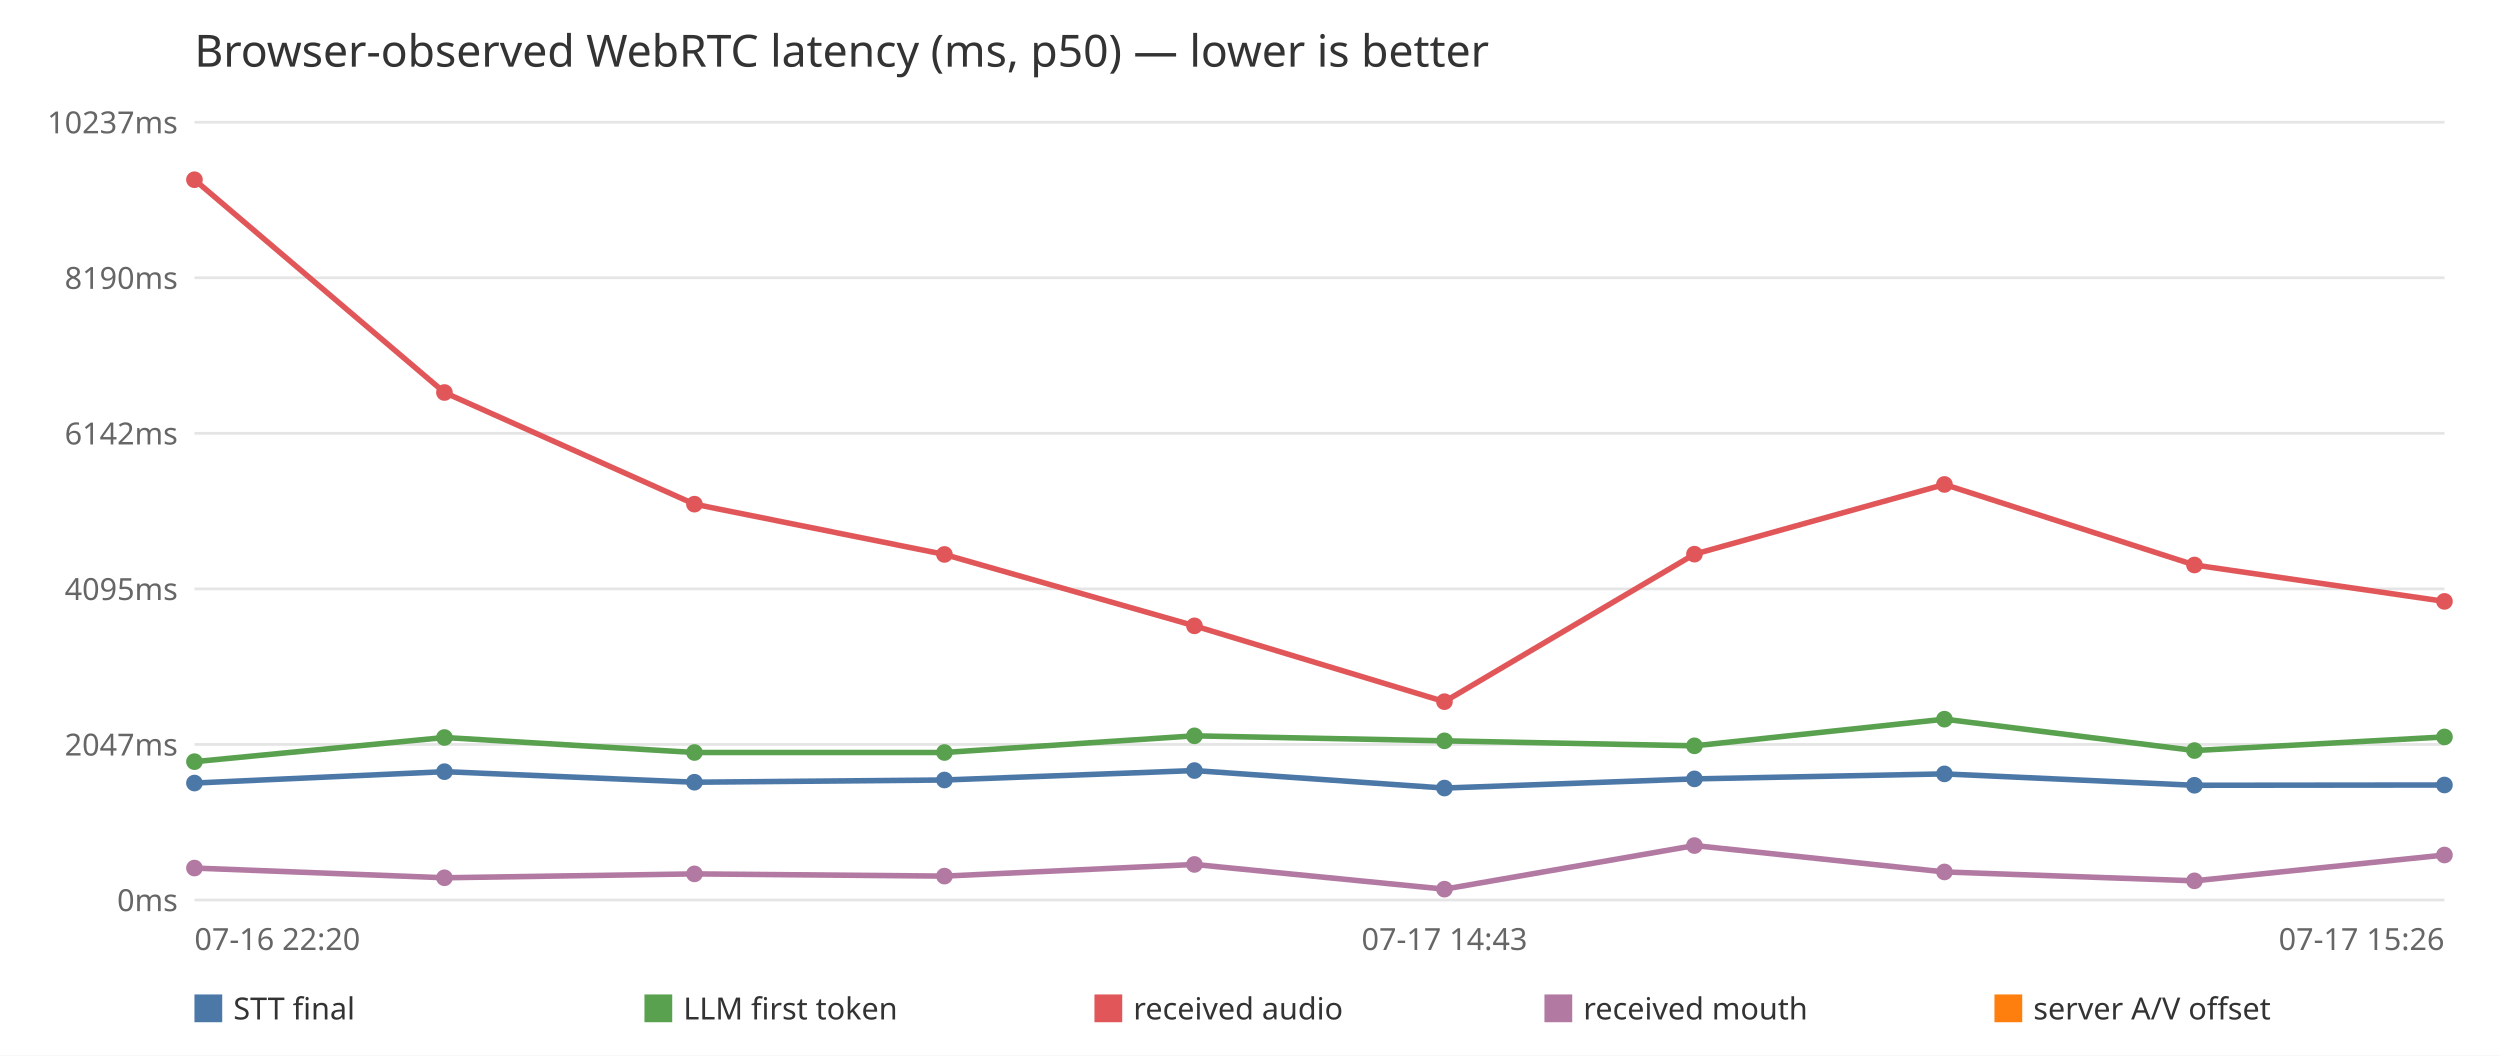
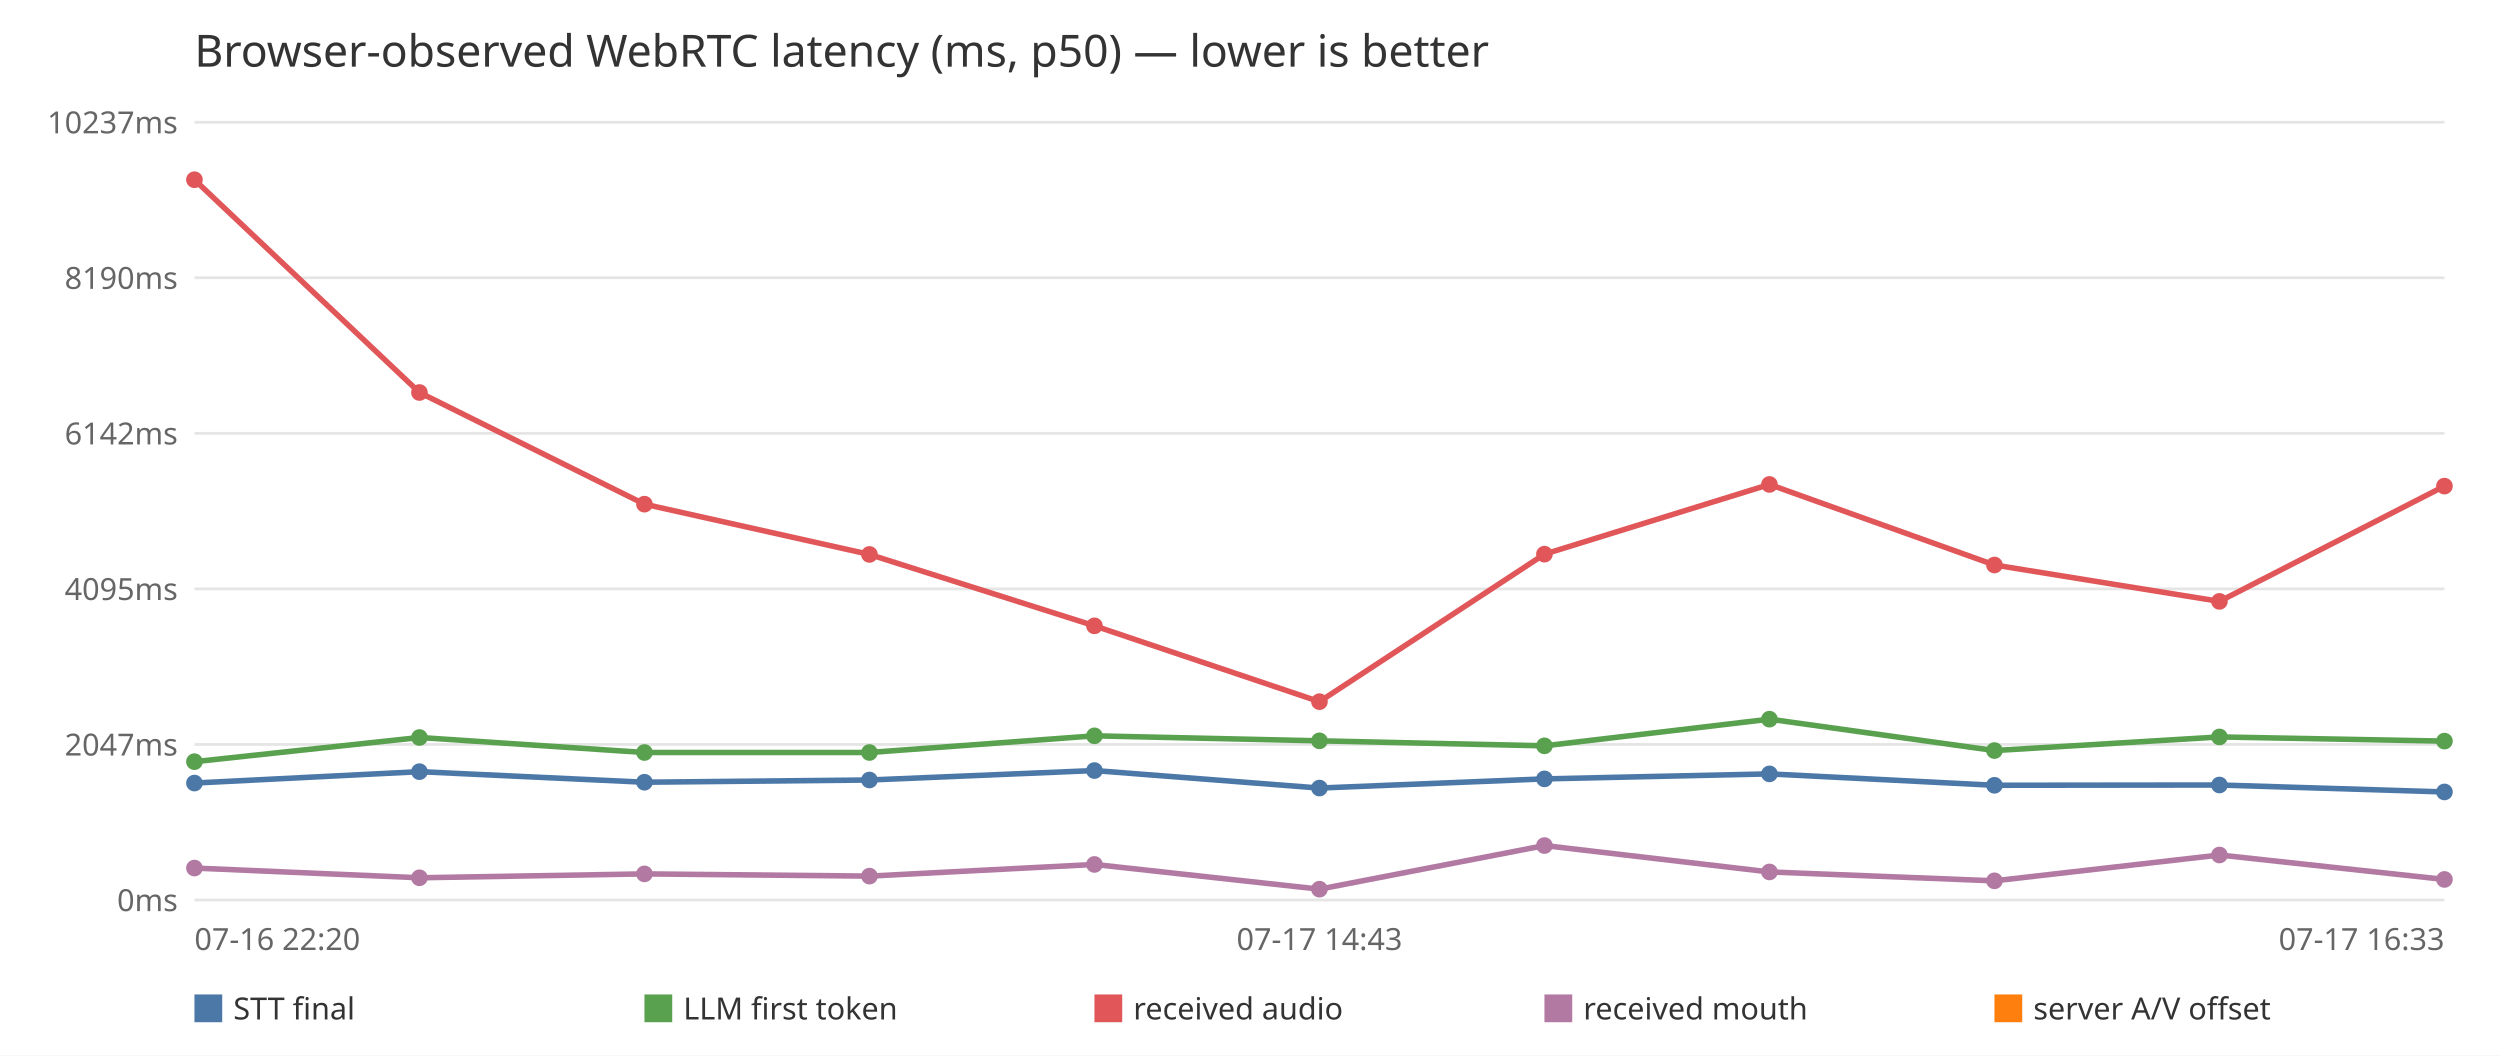
<svg xmlns="http://www.w3.org/2000/svg" width="900" height="380" viewBox="0 0 900 380" font-family="sans-serif">
  <rect width="900" height="380" fill="white" />
  <text x="70" y="24" font-size="16" fill="#333">Browser-observed WebRTC latency (ms, p50) — lower is better</text>
  <line x1="70" y1="324.0" x2="880" y2="324.0" stroke="#e5e5e5" />
  <text x="64" y="328.0" font-size="11" fill="#666" text-anchor="end">0ms</text>
  <line x1="70" y1="268.0" x2="880" y2="268.0" stroke="#e5e5e5" />
  <text x="64" y="272.0" font-size="11" fill="#666" text-anchor="end">2047ms</text>
  <line x1="70" y1="212.0" x2="880" y2="212.0" stroke="#e5e5e5" />
  <text x="64" y="216.0" font-size="11" fill="#666" text-anchor="end">4095ms</text>
  <line x1="70" y1="156.0" x2="880" y2="156.0" stroke="#e5e5e5" />
  <text x="64" y="160.0" font-size="11" fill="#666" text-anchor="end">6142ms</text>
  <line x1="70" y1="100.0" x2="880" y2="100.0" stroke="#e5e5e5" />
  <text x="64" y="104.0" font-size="11" fill="#666" text-anchor="end">8190ms</text>
  <line x1="70" y1="44.0" x2="880" y2="44.0" stroke="#e5e5e5" />
  <text x="64" y="48.0" font-size="11" fill="#666" text-anchor="end">10237ms</text>
  <text x="70.0" y="342" font-size="11" fill="#666" text-anchor="start">07-16 22:20</text>
-   <text x="520.0" y="342" font-size="11" fill="#666" text-anchor="middle">07-17 14:43</text>
-   <text x="880.0" y="342" font-size="11" fill="#666" text-anchor="end">07-17 15:26</text>
-   <polyline points="70.0,281.9 160.0,277.8 250.0,281.6 340.0,280.8 430.0,277.4 520.0,283.7 610.0,280.4 700.0,278.6 790.0,282.7 880.0,282.6" fill="none" stroke="#4c78a8" stroke-width="2" />
+   <text x="475.0" y="342" font-size="11" fill="#666" text-anchor="middle">07-17 14:43</text>
+   <text x="880.0" y="342" font-size="11" fill="#666" text-anchor="end">07-17 16:33</text>
+   <polyline points="70.0,281.9 151.0,277.8 232.0,281.6 313.0,280.8 394.0,277.4 475.0,283.7 556.0,280.4 637.0,278.6 718.0,282.7 799.0,282.6 880.0,285.1" fill="none" stroke="#4c78a8" stroke-width="2" />
  <circle cx="70.0" cy="281.9" r="3" fill="#4c78a8" />
-   <circle cx="160.0" cy="277.8" r="3" fill="#4c78a8" />
-   <circle cx="250.0" cy="281.6" r="3" fill="#4c78a8" />
-   <circle cx="340.0" cy="280.8" r="3" fill="#4c78a8" />
-   <circle cx="430.0" cy="277.4" r="3" fill="#4c78a8" />
-   <circle cx="520.0" cy="283.7" r="3" fill="#4c78a8" />
-   <circle cx="610.0" cy="280.4" r="3" fill="#4c78a8" />
-   <circle cx="700.0" cy="278.6" r="3" fill="#4c78a8" />
-   <circle cx="790.0" cy="282.7" r="3" fill="#4c78a8" />
-   <circle cx="880.0" cy="282.6" r="3" fill="#4c78a8" />
+   <circle cx="151.0" cy="277.8" r="3" fill="#4c78a8" />
+   <circle cx="232.0" cy="281.6" r="3" fill="#4c78a8" />
+   <circle cx="313.0" cy="280.8" r="3" fill="#4c78a8" />
+   <circle cx="394.0" cy="277.4" r="3" fill="#4c78a8" />
+   <circle cx="475.0" cy="283.7" r="3" fill="#4c78a8" />
+   <circle cx="556.0" cy="280.4" r="3" fill="#4c78a8" />
+   <circle cx="637.0" cy="278.6" r="3" fill="#4c78a8" />
+   <circle cx="718.0" cy="282.7" r="3" fill="#4c78a8" />
+   <circle cx="799.0" cy="282.6" r="3" fill="#4c78a8" />
+   <circle cx="880.0" cy="285.1" r="3" fill="#4c78a8" />
  <rect x="70.0" y="358" width="10" height="10" fill="#4c78a8" />
  <text x="84.0" y="367" font-size="11" fill="#333">STT final</text>
-   <polyline points="70.0,274.2 160.0,265.5 250.0,270.9 340.0,270.9 430.0,264.9 520.0,266.7 610.0,268.5 700.0,258.9 790.0,270.2 880.0,265.3" fill="none" stroke="#59a14f" stroke-width="2" />
+   <polyline points="70.0,274.2 151.0,265.5 232.0,270.9 313.0,270.9 394.0,264.9 475.0,266.7 556.0,268.5 637.0,258.9 718.0,270.2 799.0,265.3 880.0,266.8" fill="none" stroke="#59a14f" stroke-width="2" />
  <circle cx="70.0" cy="274.2" r="3" fill="#59a14f" />
-   <circle cx="160.0" cy="265.5" r="3" fill="#59a14f" />
-   <circle cx="250.0" cy="270.9" r="3" fill="#59a14f" />
-   <circle cx="340.0" cy="270.9" r="3" fill="#59a14f" />
-   <circle cx="430.0" cy="264.9" r="3" fill="#59a14f" />
-   <circle cx="520.0" cy="266.7" r="3" fill="#59a14f" />
-   <circle cx="610.0" cy="268.5" r="3" fill="#59a14f" />
-   <circle cx="700.0" cy="258.9" r="3" fill="#59a14f" />
-   <circle cx="790.0" cy="270.2" r="3" fill="#59a14f" />
-   <circle cx="880.0" cy="265.3" r="3" fill="#59a14f" />
+   <circle cx="151.0" cy="265.5" r="3" fill="#59a14f" />
+   <circle cx="232.0" cy="270.9" r="3" fill="#59a14f" />
+   <circle cx="313.0" cy="270.9" r="3" fill="#59a14f" />
+   <circle cx="394.0" cy="264.9" r="3" fill="#59a14f" />
+   <circle cx="475.0" cy="266.7" r="3" fill="#59a14f" />
+   <circle cx="556.0" cy="268.5" r="3" fill="#59a14f" />
+   <circle cx="637.0" cy="258.9" r="3" fill="#59a14f" />
+   <circle cx="718.0" cy="270.2" r="3" fill="#59a14f" />
+   <circle cx="799.0" cy="265.3" r="3" fill="#59a14f" />
+   <circle cx="880.0" cy="266.8" r="3" fill="#59a14f" />
  <rect x="232.0" y="358" width="10" height="10" fill="#59a14f" />
  <text x="246.0" y="367" font-size="11" fill="#333">LLM first token</text>
-   <polyline points="70.0,64.7 160.0,141.3 250.0,181.5 340.0,199.6 430.0,225.3 520.0,252.6 610.0,199.5 700.0,174.4 790.0,203.4 880.0,216.5" fill="none" stroke="#e15759" stroke-width="2" />
+   <polyline points="70.0,64.7 151.0,141.3 232.0,181.5 313.0,199.6 394.0,225.3 475.0,252.6 556.0,199.5 637.0,174.4 718.0,203.4 799.0,216.5 880.0,175.0" fill="none" stroke="#e15759" stroke-width="2" />
  <circle cx="70.0" cy="64.7" r="3" fill="#e15759" />
-   <circle cx="160.0" cy="141.3" r="3" fill="#e15759" />
-   <circle cx="250.0" cy="181.5" r="3" fill="#e15759" />
-   <circle cx="340.0" cy="199.6" r="3" fill="#e15759" />
-   <circle cx="430.0" cy="225.3" r="3" fill="#e15759" />
-   <circle cx="520.0" cy="252.6" r="3" fill="#e15759" />
-   <circle cx="610.0" cy="199.5" r="3" fill="#e15759" />
-   <circle cx="700.0" cy="174.4" r="3" fill="#e15759" />
-   <circle cx="790.0" cy="203.4" r="3" fill="#e15759" />
-   <circle cx="880.0" cy="216.5" r="3" fill="#e15759" />
+   <circle cx="151.0" cy="141.3" r="3" fill="#e15759" />
+   <circle cx="232.0" cy="181.5" r="3" fill="#e15759" />
+   <circle cx="313.0" cy="199.6" r="3" fill="#e15759" />
+   <circle cx="394.0" cy="225.3" r="3" fill="#e15759" />
+   <circle cx="475.0" cy="252.6" r="3" fill="#e15759" />
+   <circle cx="556.0" cy="199.5" r="3" fill="#e15759" />
+   <circle cx="637.0" cy="174.4" r="3" fill="#e15759" />
+   <circle cx="718.0" cy="203.4" r="3" fill="#e15759" />
+   <circle cx="799.0" cy="216.5" r="3" fill="#e15759" />
+   <circle cx="880.0" cy="175.0" r="3" fill="#e15759" />
  <rect x="394.0" y="358" width="10" height="10" fill="#e15759" />
  <text x="408.0" y="367" font-size="11" fill="#333">received audio</text>
-   <polyline points="70.0,312.5 160.0,316.0 250.0,314.6 340.0,315.4 430.0,311.2 520.0,320.1 610.0,304.4 700.0,313.9 790.0,317.1 880.0,307.8" fill="none" stroke="#b279a2" stroke-width="2" />
+   <polyline points="70.0,312.5 151.0,316.0 232.0,314.6 313.0,315.4 394.0,311.2 475.0,320.1 556.0,304.4 637.0,313.9 718.0,317.1 799.0,307.8 880.0,316.6" fill="none" stroke="#b279a2" stroke-width="2" />
  <circle cx="70.0" cy="312.5" r="3" fill="#b279a2" />
-   <circle cx="160.0" cy="316.0" r="3" fill="#b279a2" />
-   <circle cx="250.0" cy="314.6" r="3" fill="#b279a2" />
-   <circle cx="340.0" cy="315.4" r="3" fill="#b279a2" />
-   <circle cx="430.0" cy="311.2" r="3" fill="#b279a2" />
-   <circle cx="520.0" cy="320.1" r="3" fill="#b279a2" />
-   <circle cx="610.0" cy="304.4" r="3" fill="#b279a2" />
-   <circle cx="700.0" cy="313.9" r="3" fill="#b279a2" />
-   <circle cx="790.0" cy="317.1" r="3" fill="#b279a2" />
-   <circle cx="880.0" cy="307.8" r="3" fill="#b279a2" />
+   <circle cx="151.0" cy="316.0" r="3" fill="#b279a2" />
+   <circle cx="232.0" cy="314.6" r="3" fill="#b279a2" />
+   <circle cx="313.0" cy="315.4" r="3" fill="#b279a2" />
+   <circle cx="394.0" cy="311.2" r="3" fill="#b279a2" />
+   <circle cx="475.0" cy="320.1" r="3" fill="#b279a2" />
+   <circle cx="556.0" cy="304.4" r="3" fill="#b279a2" />
+   <circle cx="637.0" cy="313.9" r="3" fill="#b279a2" />
+   <circle cx="718.0" cy="317.1" r="3" fill="#b279a2" />
+   <circle cx="799.0" cy="307.8" r="3" fill="#b279a2" />
+   <circle cx="880.0" cy="316.6" r="3" fill="#b279a2" />
  <rect x="556.0" y="358" width="10" height="10" fill="#b279a2" />
  <text x="570.0" y="367" font-size="11" fill="#333">received mouth</text>
  <rect x="718.0" y="358" width="10" height="10" fill="#ff7f0e" />
  <text x="732.0" y="367" font-size="11" fill="#333">server A/V offset</text>
</svg>
